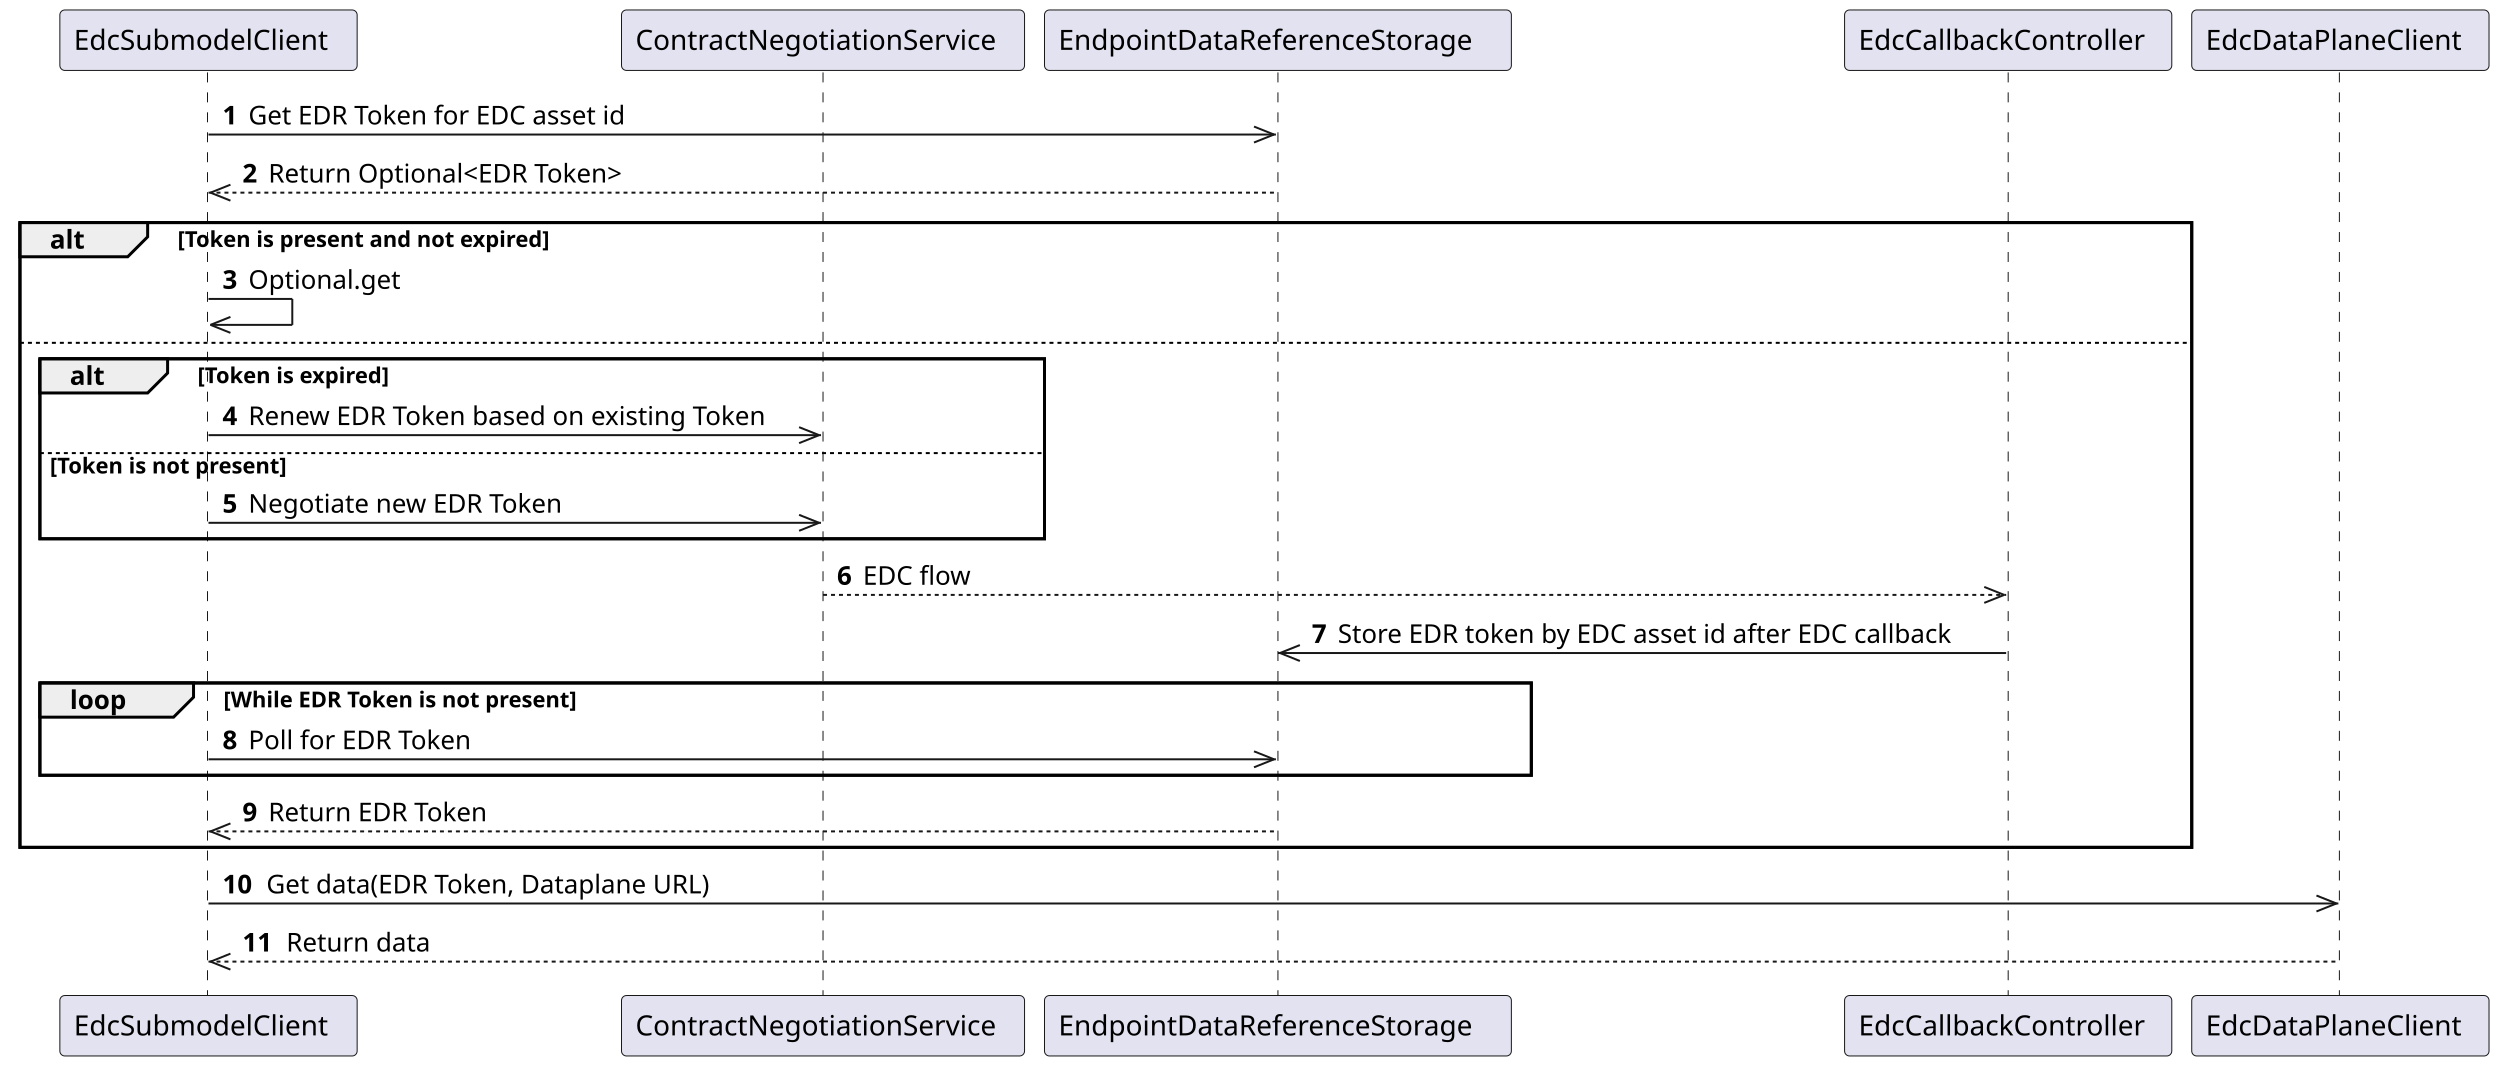
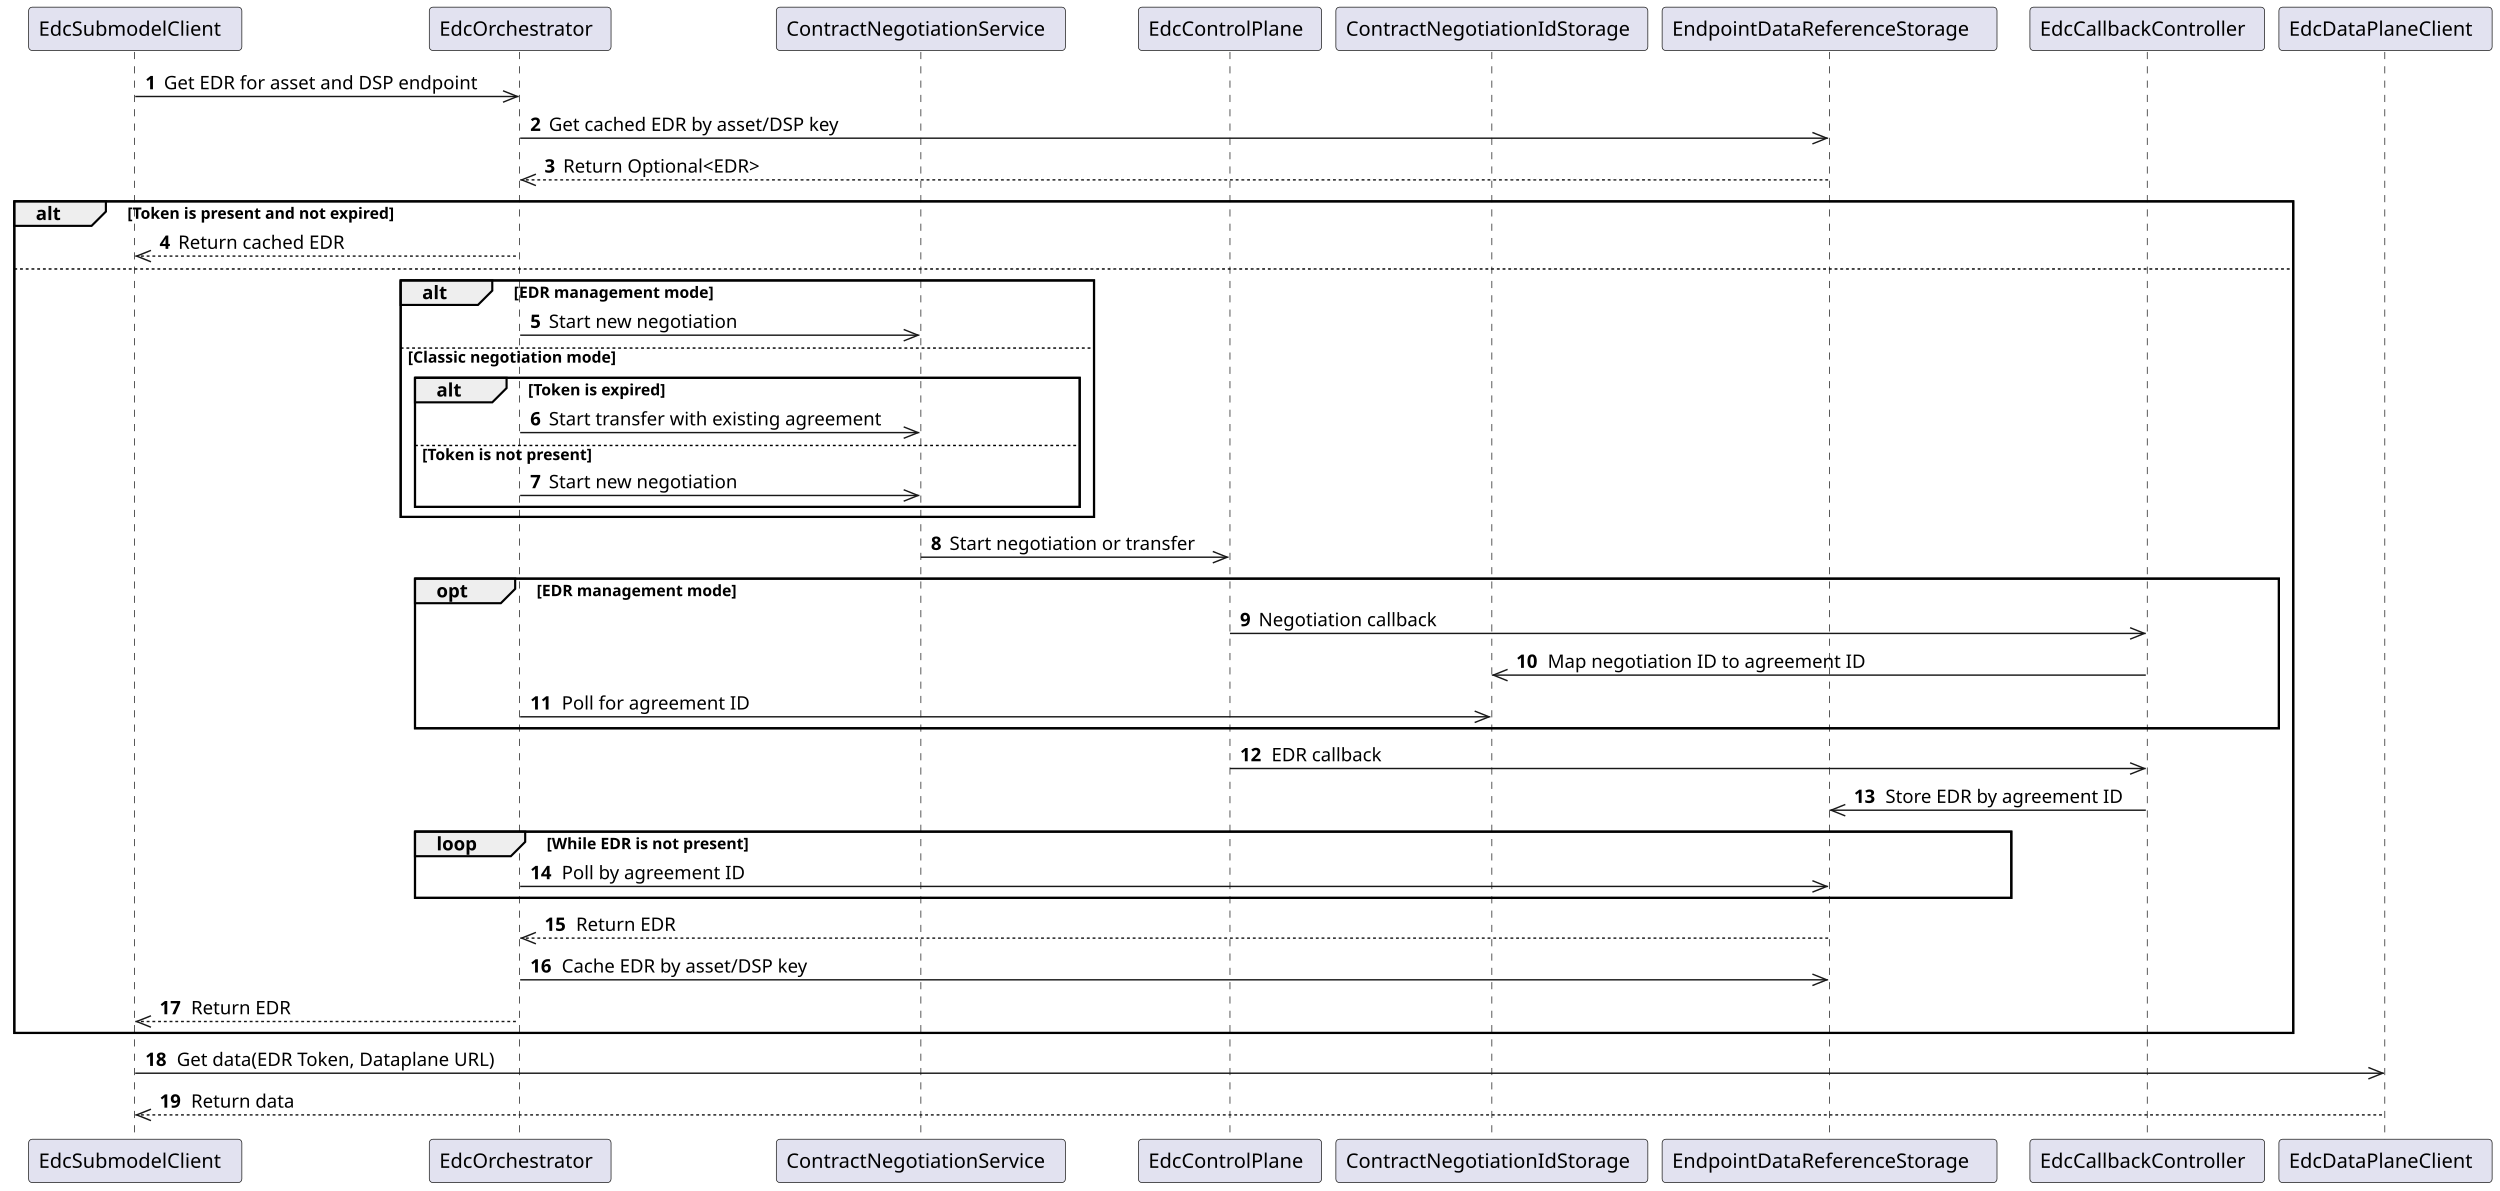
- <svg xmlns="http://www.w3.org/2000/svg" contentStyleType="text/css" height="535px" preserveAspectRatio="none" style="width:1253px;height:535px;background:#FFFFFF;" version="1.1" viewBox="0 0 1253 535" width="1253px" zoomAndPan="magnify">
+ <svg xmlns="http://www.w3.org/2000/svg" contentStyleType="text/css" height="832px" preserveAspectRatio="none" style="width:1747px;height:832px;background:#FFFFFF;" version="1.1" viewBox="0 0 1747 832" width="1747px" zoomAndPan="magnify">
  <defs />
  <g>
-     <rect fill="none" height="313.133" style="stroke:#000000;stroke-width:1.5;" width="1088.5" x="10" y="111.562" />
-     <rect fill="none" height="90.203" style="stroke:#000000;stroke-width:1.5;" width="503.5" x="20" y="179.828" />
-     <rect fill="none" height="46.266" style="stroke:#000000;stroke-width:1.5;" width="747.5" x="20" y="342.297" />
-     <line style="stroke:#181818;stroke-width:0.5;stroke-dasharray:5.0,5.0;" x1="104" x2="104" y1="36.297" y2="499.961" />
-     <line style="stroke:#181818;stroke-width:0.5;stroke-dasharray:5.0,5.0;" x1="412.5" x2="412.5" y1="36.297" y2="499.961" />
-     <line style="stroke:#181818;stroke-width:0.5;stroke-dasharray:5.0,5.0;" x1="640.5" x2="640.5" y1="36.297" y2="499.961" />
-     <line style="stroke:#181818;stroke-width:0.5;stroke-dasharray:5.0,5.0;" x1="1006.5" x2="1006.5" y1="36.297" y2="499.961" />
-     <line style="stroke:#181818;stroke-width:0.5;stroke-dasharray:5.0,5.0;" x1="1172.5" x2="1172.5" y1="36.297" y2="499.961" />
-     <rect fill="#E2E2F0" height="30.297" rx="2.5" ry="2.5" style="stroke:#181818;stroke-width:0.5;" width="149" x="30" y="5" />
-     <text fill="#000000" font-family="sans-serif" font-size="14" lengthAdjust="spacing" textLength="135" x="37" y="24.995">EdcSubmodelClient</text>
-     <rect fill="#E2E2F0" height="30.297" rx="2.5" ry="2.5" style="stroke:#181818;stroke-width:0.5;" width="149" x="30" y="498.961" />
-     <text fill="#000000" font-family="sans-serif" font-size="14" lengthAdjust="spacing" textLength="135" x="37" y="518.956">EdcSubmodelClient</text>
-     <rect fill="#E2E2F0" height="30.297" rx="2.5" ry="2.5" style="stroke:#181818;stroke-width:0.5;" width="202" x="311.5" y="5" />
-     <text fill="#000000" font-family="sans-serif" font-size="14" lengthAdjust="spacing" textLength="188" x="318.5" y="24.995">ContractNegotiationService</text>
-     <rect fill="#E2E2F0" height="30.297" rx="2.5" ry="2.5" style="stroke:#181818;stroke-width:0.5;" width="202" x="311.5" y="498.961" />
-     <text fill="#000000" font-family="sans-serif" font-size="14" lengthAdjust="spacing" textLength="188" x="318.5" y="518.956">ContractNegotiationService</text>
-     <rect fill="#E2E2F0" height="30.297" rx="2.5" ry="2.5" style="stroke:#181818;stroke-width:0.5;" width="234" x="523.5" y="5" />
-     <text fill="#000000" font-family="sans-serif" font-size="14" lengthAdjust="spacing" textLength="220" x="530.5" y="24.995">EndpointDataReferenceStorage</text>
-     <rect fill="#E2E2F0" height="30.297" rx="2.5" ry="2.5" style="stroke:#181818;stroke-width:0.5;" width="234" x="523.5" y="498.961" />
-     <text fill="#000000" font-family="sans-serif" font-size="14" lengthAdjust="spacing" textLength="220" x="530.5" y="518.956">EndpointDataReferenceStorage</text>
-     <rect fill="#E2E2F0" height="30.297" rx="2.5" ry="2.5" style="stroke:#181818;stroke-width:0.5;" width="164" x="924.5" y="5" />
-     <text fill="#000000" font-family="sans-serif" font-size="14" lengthAdjust="spacing" textLength="150" x="931.5" y="24.995">EdcCallbackController</text>
-     <rect fill="#E2E2F0" height="30.297" rx="2.5" ry="2.5" style="stroke:#181818;stroke-width:0.5;" width="164" x="924.5" y="498.961" />
-     <text fill="#000000" font-family="sans-serif" font-size="14" lengthAdjust="spacing" textLength="150" x="931.5" y="518.956">EdcCallbackController</text>
-     <rect fill="#E2E2F0" height="30.297" rx="2.5" ry="2.5" style="stroke:#181818;stroke-width:0.5;" width="149" x="1098.5" y="5" />
-     <text fill="#000000" font-family="sans-serif" font-size="14" lengthAdjust="spacing" textLength="135" x="1105.5" y="24.995">EdcDataPlaneClient</text>
-     <rect fill="#E2E2F0" height="30.297" rx="2.5" ry="2.5" style="stroke:#181818;stroke-width:0.5;" width="149" x="1098.5" y="498.961" />
-     <text fill="#000000" font-family="sans-serif" font-size="14" lengthAdjust="spacing" textLength="135" x="1105.5" y="518.956">EdcDataPlaneClient</text>
-     <line style="stroke:#181818;stroke-width:1.0;" x1="638.5" x2="628.5" y1="67.43" y2="63.43" />
-     <line style="stroke:#181818;stroke-width:1.0;" x1="638.5" x2="628.5" y1="67.43" y2="71.43" />
-     <line style="stroke:#181818;stroke-width:1.0;" x1="104.5" x2="639.5" y1="67.43" y2="67.43" />
-     <text fill="#000000" font-family="sans-serif" font-size="13" font-weight="bold" lengthAdjust="spacing" textLength="9" x="111.5" y="62.364">1</text>
-     <text fill="#000000" font-family="sans-serif" font-size="13" lengthAdjust="spacing" textLength="201" x="124.5" y="62.364">Get EDR Token for EDC asset id</text>
-     <line style="stroke:#181818;stroke-width:1.0;" x1="105.5" x2="115.5" y1="96.562" y2="92.562" />
-     <line style="stroke:#181818;stroke-width:1.0;" x1="105.5" x2="115.5" y1="96.562" y2="100.562" />
-     <line style="stroke:#181818;stroke-width:1.0;stroke-dasharray:2.0,2.0;" x1="104.5" x2="639.5" y1="96.562" y2="96.562" />
-     <text fill="#000000" font-family="sans-serif" font-size="13" font-weight="bold" lengthAdjust="spacing" textLength="9" x="121.5" y="91.497">2</text>
-     <text fill="#000000" font-family="sans-serif" font-size="13" lengthAdjust="spacing" textLength="189" x="134.5" y="91.497">Return Optional&lt;EDR Token&gt;</text>
-     <path d="M10,111.562 L74,111.562 L74,118.695 L64,128.695 L10,128.695 L10,111.562 " fill="#EEEEEE" style="stroke:#000000;stroke-width:1.5;" />
-     <rect fill="none" height="313.133" style="stroke:#000000;stroke-width:1.5;" width="1088.5" x="10" y="111.562" />
-     <text fill="#000000" font-family="sans-serif" font-size="13" font-weight="bold" lengthAdjust="spacing" textLength="19" x="25" y="124.629">alt</text>
-     <text fill="#000000" font-family="sans-serif" font-size="11" font-weight="bold" lengthAdjust="spacing" textLength="222" x="89" y="123.773">[Token is present and not expired]</text>
-     <line style="stroke:#181818;stroke-width:1.0;" x1="104.5" x2="146.5" y1="149.828" y2="149.828" />
-     <line style="stroke:#181818;stroke-width:1.0;" x1="146.5" x2="146.5" y1="149.828" y2="162.828" />
-     <line style="stroke:#181818;stroke-width:1.0;" x1="105.5" x2="146.5" y1="162.828" y2="162.828" />
-     <line style="stroke:#181818;stroke-width:1.0;" x1="105.5" x2="115.5" y1="162.828" y2="158.828" />
-     <line style="stroke:#181818;stroke-width:1.0;" x1="105.5" x2="115.5" y1="162.828" y2="166.828" />
-     <text fill="#000000" font-family="sans-serif" font-size="13" font-weight="bold" lengthAdjust="spacing" textLength="9" x="111.5" y="144.762">3</text>
-     <text fill="#000000" font-family="sans-serif" font-size="13" lengthAdjust="spacing" textLength="78" x="124.5" y="144.762">Optional.get</text>
-     <line style="stroke:#000000;stroke-width:1.0;stroke-dasharray:2.0,2.0;" x1="10" x2="1098.5" y1="171.828" y2="171.828" />
-     <path d="M20,179.828 L84,179.828 L84,186.961 L74,196.961 L20,196.961 L20,179.828 " fill="#EEEEEE" style="stroke:#000000;stroke-width:1.5;" />
-     <rect fill="none" height="90.203" style="stroke:#000000;stroke-width:1.5;" width="503.5" x="20" y="179.828" />
-     <text fill="#000000" font-family="sans-serif" font-size="13" font-weight="bold" lengthAdjust="spacing" textLength="19" x="35" y="192.895">alt</text>
-     <text fill="#000000" font-family="sans-serif" font-size="11" font-weight="bold" lengthAdjust="spacing" textLength="116" x="99" y="192.039">[Token is expired]</text>
-     <line style="stroke:#181818;stroke-width:1.0;" x1="410.5" x2="400.5" y1="218.094" y2="214.094" />
-     <line style="stroke:#181818;stroke-width:1.0;" x1="410.5" x2="400.5" y1="218.094" y2="222.094" />
-     <line style="stroke:#181818;stroke-width:1.0;" x1="104.5" x2="411.5" y1="218.094" y2="218.094" />
-     <text fill="#000000" font-family="sans-serif" font-size="13" font-weight="bold" lengthAdjust="spacing" textLength="9" x="111.5" y="213.028">4</text>
-     <text fill="#000000" font-family="sans-serif" font-size="13" lengthAdjust="spacing" textLength="271" x="124.5" y="213.028">Renew EDR Token based on existing Token</text>
-     <line style="stroke:#000000;stroke-width:1.0;stroke-dasharray:2.0,2.0;" x1="20" x2="523.5" y1="227.094" y2="227.094" />
-     <text fill="#000000" font-family="sans-serif" font-size="11" font-weight="bold" lengthAdjust="spacing" textLength="142" x="25" y="237.304">[Token is not present]</text>
-     <line style="stroke:#181818;stroke-width:1.0;" x1="410.5" x2="400.5" y1="262.031" y2="258.031" />
-     <line style="stroke:#181818;stroke-width:1.0;" x1="410.5" x2="400.5" y1="262.031" y2="266.031" />
-     <line style="stroke:#181818;stroke-width:1.0;" x1="104.5" x2="411.5" y1="262.031" y2="262.031" />
-     <text fill="#000000" font-family="sans-serif" font-size="13" font-weight="bold" lengthAdjust="spacing" textLength="9" x="111.5" y="256.965">5</text>
-     <text fill="#000000" font-family="sans-serif" font-size="13" lengthAdjust="spacing" textLength="164" x="124.5" y="256.965">Negotiate new EDR Token</text>
-     <line style="stroke:#181818;stroke-width:1.0;" x1="1004.5" x2="994.5" y1="298.164" y2="294.164" />
-     <line style="stroke:#181818;stroke-width:1.0;" x1="1004.5" x2="994.5" y1="298.164" y2="302.164" />
-     <line style="stroke:#181818;stroke-width:1.0;stroke-dasharray:2.0,2.0;" x1="412.5" x2="1005.5" y1="298.164" y2="298.164" />
-     <text fill="#000000" font-family="sans-serif" font-size="13" font-weight="bold" lengthAdjust="spacing" textLength="9" x="419.5" y="293.098">6</text>
-     <text fill="#000000" font-family="sans-serif" font-size="13" lengthAdjust="spacing" textLength="55" x="432.5" y="293.098">EDC flow</text>
-     <line style="stroke:#181818;stroke-width:1.0;" x1="641.5" x2="651.5" y1="327.297" y2="323.297" />
-     <line style="stroke:#181818;stroke-width:1.0;" x1="641.5" x2="651.5" y1="327.297" y2="331.297" />
-     <line style="stroke:#181818;stroke-width:1.0;" x1="640.5" x2="1005.5" y1="327.297" y2="327.297" />
-     <text fill="#000000" font-family="sans-serif" font-size="13" font-weight="bold" lengthAdjust="spacing" textLength="9" x="657.5" y="322.231">7</text>
-     <text fill="#000000" font-family="sans-serif" font-size="13" lengthAdjust="spacing" textLength="329" x="670.5" y="322.231">Store EDR token by EDC asset id after EDC callback</text>
-     <path d="M20,342.297 L97,342.297 L97,349.43 L87,359.43 L20,359.43 L20,342.297 " fill="#EEEEEE" style="stroke:#000000;stroke-width:1.5;" />
-     <rect fill="none" height="46.266" style="stroke:#000000;stroke-width:1.5;" width="747.5" x="20" y="342.297" />
-     <text fill="#000000" font-family="sans-serif" font-size="13" font-weight="bold" lengthAdjust="spacing" textLength="32" x="35" y="355.364">loop</text>
-     <text fill="#000000" font-family="sans-serif" font-size="11" font-weight="bold" lengthAdjust="spacing" textLength="212" x="112" y="354.507">[While EDR Token is not present]</text>
-     <line style="stroke:#181818;stroke-width:1.0;" x1="638.5" x2="628.5" y1="380.562" y2="376.562" />
-     <line style="stroke:#181818;stroke-width:1.0;" x1="638.5" x2="628.5" y1="380.562" y2="384.562" />
-     <line style="stroke:#181818;stroke-width:1.0;" x1="104.5" x2="639.5" y1="380.562" y2="380.562" />
-     <text fill="#000000" font-family="sans-serif" font-size="13" font-weight="bold" lengthAdjust="spacing" textLength="9" x="111.5" y="375.497">8</text>
-     <text fill="#000000" font-family="sans-serif" font-size="13" lengthAdjust="spacing" textLength="115" x="124.5" y="375.497">Poll for EDR Token</text>
-     <line style="stroke:#181818;stroke-width:1.0;" x1="105.5" x2="115.5" y1="416.695" y2="412.695" />
-     <line style="stroke:#181818;stroke-width:1.0;" x1="105.5" x2="115.5" y1="416.695" y2="420.695" />
-     <line style="stroke:#181818;stroke-width:1.0;stroke-dasharray:2.0,2.0;" x1="104.5" x2="639.5" y1="416.695" y2="416.695" />
-     <text fill="#000000" font-family="sans-serif" font-size="13" font-weight="bold" lengthAdjust="spacing" textLength="9" x="121.5" y="411.629">9</text>
-     <text fill="#000000" font-family="sans-serif" font-size="13" lengthAdjust="spacing" textLength="114" x="134.5" y="411.629">Return EDR Token</text>
-     <line style="stroke:#181818;stroke-width:1.0;" x1="1171" x2="1161" y1="452.828" y2="448.828" />
-     <line style="stroke:#181818;stroke-width:1.0;" x1="1171" x2="1161" y1="452.828" y2="456.828" />
-     <line style="stroke:#181818;stroke-width:1.0;" x1="104.5" x2="1172" y1="452.828" y2="452.828" />
-     <text fill="#000000" font-family="sans-serif" font-size="13" font-weight="bold" lengthAdjust="spacing" textLength="18" x="111.5" y="447.762">10</text>
-     <text fill="#000000" font-family="sans-serif" font-size="13" lengthAdjust="spacing" textLength="237" x="133.5" y="447.762">Get data(EDR Token, Dataplane URL)</text>
-     <line style="stroke:#181818;stroke-width:1.0;" x1="105.5" x2="115.5" y1="481.961" y2="477.961" />
-     <line style="stroke:#181818;stroke-width:1.0;" x1="105.5" x2="115.5" y1="481.961" y2="485.961" />
-     <line style="stroke:#181818;stroke-width:1.0;stroke-dasharray:2.0,2.0;" x1="104.5" x2="1172" y1="481.961" y2="481.961" />
-     <text fill="#000000" font-family="sans-serif" font-size="13" font-weight="bold" lengthAdjust="spacing" textLength="18" x="121.5" y="476.895">11</text>
-     <text fill="#000000" font-family="sans-serif" font-size="13" lengthAdjust="spacing" textLength="75" x="143.5" y="476.895">Return data</text>
+     <rect fill="none" height="581.133" style="stroke:#000000;stroke-width:1.5;" width="1592.5" x="10" y="140.695" />
+     <rect fill="none" height="165.273" style="stroke:#000000;stroke-width:1.5;" width="484.5" x="280" y="195.961" />
+     <rect fill="none" height="90.203" style="stroke:#000000;stroke-width:1.5;" width="464.5" x="290" y="264.031" />
+     <rect fill="none" height="104.531" style="stroke:#000000;stroke-width:1.5;" width="1302.5" x="290" y="404.367" />
+     <rect fill="none" height="46.266" style="stroke:#000000;stroke-width:1.5;" width="1115.5" x="290" y="581.164" />
+     <line style="stroke:#181818;stroke-width:0.5;stroke-dasharray:5.0,5.0;" x1="94" x2="94" y1="36.297" y2="797.094" />
+     <line style="stroke:#181818;stroke-width:0.5;stroke-dasharray:5.0,5.0;" x1="363" x2="363" y1="36.297" y2="797.094" />
+     <line style="stroke:#181818;stroke-width:0.5;stroke-dasharray:5.0,5.0;" x1="643.5" x2="643.5" y1="36.297" y2="797.094" />
+     <line style="stroke:#181818;stroke-width:0.5;stroke-dasharray:5.0,5.0;" x1="859.5" x2="859.5" y1="36.297" y2="797.094" />
+     <line style="stroke:#181818;stroke-width:0.5;stroke-dasharray:5.0,5.0;" x1="1042.5" x2="1042.5" y1="36.297" y2="797.094" />
+     <line style="stroke:#181818;stroke-width:0.5;stroke-dasharray:5.0,5.0;" x1="1278.5" x2="1278.5" y1="36.297" y2="797.094" />
+     <line style="stroke:#181818;stroke-width:0.5;stroke-dasharray:5.0,5.0;" x1="1500.5" x2="1500.5" y1="36.297" y2="797.094" />
+     <line style="stroke:#181818;stroke-width:0.5;stroke-dasharray:5.0,5.0;" x1="1666.5" x2="1666.5" y1="36.297" y2="797.094" />
+     <rect fill="#E2E2F0" height="30.297" rx="2.5" ry="2.5" style="stroke:#181818;stroke-width:0.5;" width="149" x="20" y="5" />
+     <text fill="#000000" font-family="sans-serif" font-size="14" lengthAdjust="spacing" textLength="135" x="27" y="24.995">EdcSubmodelClient</text>
+     <rect fill="#E2E2F0" height="30.297" rx="2.5" ry="2.5" style="stroke:#181818;stroke-width:0.5;" width="149" x="20" y="796.094" />
+     <text fill="#000000" font-family="sans-serif" font-size="14" lengthAdjust="spacing" textLength="135" x="27" y="816.089">EdcSubmodelClient</text>
+     <rect fill="#E2E2F0" height="30.297" rx="2.5" ry="2.5" style="stroke:#181818;stroke-width:0.5;" width="127" x="300" y="5" />
+     <text fill="#000000" font-family="sans-serif" font-size="14" lengthAdjust="spacing" textLength="113" x="307" y="24.995">EdcOrchestrator</text>
+     <rect fill="#E2E2F0" height="30.297" rx="2.5" ry="2.5" style="stroke:#181818;stroke-width:0.5;" width="127" x="300" y="796.094" />
+     <text fill="#000000" font-family="sans-serif" font-size="14" lengthAdjust="spacing" textLength="113" x="307" y="816.089">EdcOrchestrator</text>
+     <rect fill="#E2E2F0" height="30.297" rx="2.5" ry="2.5" style="stroke:#181818;stroke-width:0.5;" width="202" x="542.5" y="5" />
+     <text fill="#000000" font-family="sans-serif" font-size="14" lengthAdjust="spacing" textLength="188" x="549.5" y="24.995">ContractNegotiationService</text>
+     <rect fill="#E2E2F0" height="30.297" rx="2.5" ry="2.5" style="stroke:#181818;stroke-width:0.5;" width="202" x="542.5" y="796.094" />
+     <text fill="#000000" font-family="sans-serif" font-size="14" lengthAdjust="spacing" textLength="188" x="549.5" y="816.089">ContractNegotiationService</text>
+     <rect fill="#E2E2F0" height="30.297" rx="2.5" ry="2.5" style="stroke:#181818;stroke-width:0.5;" width="128" x="795.5" y="5" />
+     <text fill="#000000" font-family="sans-serif" font-size="14" lengthAdjust="spacing" textLength="114" x="802.5" y="24.995">EdcControlPlane</text>
+     <rect fill="#E2E2F0" height="30.297" rx="2.5" ry="2.5" style="stroke:#181818;stroke-width:0.5;" width="128" x="795.5" y="796.094" />
+     <text fill="#000000" font-family="sans-serif" font-size="14" lengthAdjust="spacing" textLength="114" x="802.5" y="816.089">EdcControlPlane</text>
+     <rect fill="#E2E2F0" height="30.297" rx="2.5" ry="2.5" style="stroke:#181818;stroke-width:0.5;" width="218" x="933.5" y="5" />
+     <text fill="#000000" font-family="sans-serif" font-size="14" lengthAdjust="spacing" textLength="204" x="940.5" y="24.995">ContractNegotiationIdStorage</text>
+     <rect fill="#E2E2F0" height="30.297" rx="2.5" ry="2.5" style="stroke:#181818;stroke-width:0.5;" width="218" x="933.5" y="796.094" />
+     <text fill="#000000" font-family="sans-serif" font-size="14" lengthAdjust="spacing" textLength="204" x="940.5" y="816.089">ContractNegotiationIdStorage</text>
+     <rect fill="#E2E2F0" height="30.297" rx="2.5" ry="2.5" style="stroke:#181818;stroke-width:0.5;" width="234" x="1161.5" y="5" />
+     <text fill="#000000" font-family="sans-serif" font-size="14" lengthAdjust="spacing" textLength="220" x="1168.5" y="24.995">EndpointDataReferenceStorage</text>
+     <rect fill="#E2E2F0" height="30.297" rx="2.5" ry="2.5" style="stroke:#181818;stroke-width:0.5;" width="234" x="1161.5" y="796.094" />
+     <text fill="#000000" font-family="sans-serif" font-size="14" lengthAdjust="spacing" textLength="220" x="1168.5" y="816.089">EndpointDataReferenceStorage</text>
+     <rect fill="#E2E2F0" height="30.297" rx="2.5" ry="2.5" style="stroke:#181818;stroke-width:0.5;" width="164" x="1418.5" y="5" />
+     <text fill="#000000" font-family="sans-serif" font-size="14" lengthAdjust="spacing" textLength="150" x="1425.5" y="24.995">EdcCallbackController</text>
+     <rect fill="#E2E2F0" height="30.297" rx="2.5" ry="2.5" style="stroke:#181818;stroke-width:0.5;" width="164" x="1418.5" y="796.094" />
+     <text fill="#000000" font-family="sans-serif" font-size="14" lengthAdjust="spacing" textLength="150" x="1425.5" y="816.089">EdcCallbackController</text>
+     <rect fill="#E2E2F0" height="30.297" rx="2.5" ry="2.5" style="stroke:#181818;stroke-width:0.5;" width="149" x="1592.5" y="5" />
+     <text fill="#000000" font-family="sans-serif" font-size="14" lengthAdjust="spacing" textLength="135" x="1599.5" y="24.995">EdcDataPlaneClient</text>
+     <rect fill="#E2E2F0" height="30.297" rx="2.5" ry="2.5" style="stroke:#181818;stroke-width:0.5;" width="149" x="1592.5" y="796.094" />
+     <text fill="#000000" font-family="sans-serif" font-size="14" lengthAdjust="spacing" textLength="135" x="1599.5" y="816.089">EdcDataPlaneClient</text>
+     <line style="stroke:#181818;stroke-width:1.0;" x1="361.5" x2="351.5" y1="67.43" y2="63.43" />
+     <line style="stroke:#181818;stroke-width:1.0;" x1="361.5" x2="351.5" y1="67.43" y2="71.43" />
+     <line style="stroke:#181818;stroke-width:1.0;" x1="94.5" x2="362.5" y1="67.43" y2="67.43" />
+     <text fill="#000000" font-family="sans-serif" font-size="13" font-weight="bold" lengthAdjust="spacing" textLength="9" x="101.5" y="62.364">1</text>
+     <text fill="#000000" font-family="sans-serif" font-size="13" lengthAdjust="spacing" textLength="232" x="114.5" y="62.364">Get EDR for asset and DSP endpoint</text>
+     <line style="stroke:#181818;stroke-width:1.0;" x1="1276.5" x2="1266.5" y1="96.562" y2="92.562" />
+     <line style="stroke:#181818;stroke-width:1.0;" x1="1276.5" x2="1266.5" y1="96.562" y2="100.562" />
+     <line style="stroke:#181818;stroke-width:1.0;" x1="363.5" x2="1277.5" y1="96.562" y2="96.562" />
+     <text fill="#000000" font-family="sans-serif" font-size="13" font-weight="bold" lengthAdjust="spacing" textLength="9" x="370.5" y="91.497">2</text>
+     <text fill="#000000" font-family="sans-serif" font-size="13" lengthAdjust="spacing" textLength="218" x="383.5" y="91.497">Get cached EDR by asset/DSP key</text>
+     <line style="stroke:#181818;stroke-width:1.0;" x1="364.5" x2="374.5" y1="125.695" y2="121.695" />
+     <line style="stroke:#181818;stroke-width:1.0;" x1="364.5" x2="374.5" y1="125.695" y2="129.695" />
+     <line style="stroke:#181818;stroke-width:1.0;stroke-dasharray:2.0,2.0;" x1="363.5" x2="1277.5" y1="125.695" y2="125.695" />
+     <text fill="#000000" font-family="sans-serif" font-size="13" font-weight="bold" lengthAdjust="spacing" textLength="9" x="380.5" y="120.629">3</text>
+     <text fill="#000000" font-family="sans-serif" font-size="13" lengthAdjust="spacing" textLength="147" x="393.5" y="120.629">Return Optional&lt;EDR&gt;</text>
+     <path d="M10,140.695 L74,140.695 L74,147.828 L64,157.828 L10,157.828 L10,140.695 " fill="#EEEEEE" style="stroke:#000000;stroke-width:1.5;" />
+     <rect fill="none" height="581.133" style="stroke:#000000;stroke-width:1.5;" width="1592.5" x="10" y="140.695" />
+     <text fill="#000000" font-family="sans-serif" font-size="13" font-weight="bold" lengthAdjust="spacing" textLength="19" x="25" y="153.762">alt</text>
+     <text fill="#000000" font-family="sans-serif" font-size="11" font-weight="bold" lengthAdjust="spacing" textLength="222" x="89" y="152.906">[Token is present and not expired]</text>
+     <line style="stroke:#181818;stroke-width:1.0;" x1="95.5" x2="105.5" y1="178.961" y2="174.961" />
+     <line style="stroke:#181818;stroke-width:1.0;" x1="95.5" x2="105.5" y1="178.961" y2="182.961" />
+     <line style="stroke:#181818;stroke-width:1.0;stroke-dasharray:2.0,2.0;" x1="94.5" x2="362.5" y1="178.961" y2="178.961" />
+     <text fill="#000000" font-family="sans-serif" font-size="13" font-weight="bold" lengthAdjust="spacing" textLength="9" x="111.5" y="173.895">4</text>
+     <text fill="#000000" font-family="sans-serif" font-size="13" lengthAdjust="spacing" textLength="122" x="124.5" y="173.895">Return cached EDR</text>
+     <line style="stroke:#000000;stroke-width:1.0;stroke-dasharray:2.0,2.0;" x1="10" x2="1602.5" y1="187.961" y2="187.961" />
+     <path d="M280,195.961 L344,195.961 L344,203.094 L334,213.094 L280,213.094 L280,195.961 " fill="#EEEEEE" style="stroke:#000000;stroke-width:1.5;" />
+     <rect fill="none" height="165.273" style="stroke:#000000;stroke-width:1.5;" width="484.5" x="280" y="195.961" />
+     <text fill="#000000" font-family="sans-serif" font-size="13" font-weight="bold" lengthAdjust="spacing" textLength="19" x="295" y="209.028">alt</text>
+     <text fill="#000000" font-family="sans-serif" font-size="11" font-weight="bold" lengthAdjust="spacing" textLength="161" x="359" y="208.171">[EDR management mode]</text>
+     <line style="stroke:#181818;stroke-width:1.0;" x1="641.5" x2="631.5" y1="234.227" y2="230.227" />
+     <line style="stroke:#181818;stroke-width:1.0;" x1="641.5" x2="631.5" y1="234.227" y2="238.227" />
+     <line style="stroke:#181818;stroke-width:1.0;" x1="363.5" x2="642.5" y1="234.227" y2="234.227" />
+     <text fill="#000000" font-family="sans-serif" font-size="13" font-weight="bold" lengthAdjust="spacing" textLength="9" x="370.5" y="229.161">5</text>
+     <text fill="#000000" font-family="sans-serif" font-size="13" lengthAdjust="spacing" textLength="137" x="383.5" y="229.161">Start new negotiation</text>
+     <line style="stroke:#000000;stroke-width:1.0;stroke-dasharray:2.0,2.0;" x1="280" x2="764.5" y1="243.227" y2="243.227" />
+     <text fill="#000000" font-family="sans-serif" font-size="11" font-weight="bold" lengthAdjust="spacing" textLength="173" x="285" y="253.437">[Classic negotiation mode]</text>
+     <path d="M290,264.031 L354,264.031 L354,271.164 L344,281.164 L290,281.164 L290,264.031 " fill="#EEEEEE" style="stroke:#000000;stroke-width:1.5;" />
+     <rect fill="none" height="90.203" style="stroke:#000000;stroke-width:1.5;" width="464.5" x="290" y="264.031" />
+     <text fill="#000000" font-family="sans-serif" font-size="13" font-weight="bold" lengthAdjust="spacing" textLength="19" x="305" y="277.098">alt</text>
+     <text fill="#000000" font-family="sans-serif" font-size="11" font-weight="bold" lengthAdjust="spacing" textLength="116" x="369" y="276.242">[Token is expired]</text>
+     <line style="stroke:#181818;stroke-width:1.0;" x1="641.5" x2="631.5" y1="302.297" y2="298.297" />
+     <line style="stroke:#181818;stroke-width:1.0;" x1="641.5" x2="631.5" y1="302.297" y2="306.297" />
+     <line style="stroke:#181818;stroke-width:1.0;" x1="363.5" x2="642.5" y1="302.297" y2="302.297" />
+     <text fill="#000000" font-family="sans-serif" font-size="13" font-weight="bold" lengthAdjust="spacing" textLength="9" x="370.5" y="297.231">6</text>
+     <text fill="#000000" font-family="sans-serif" font-size="13" lengthAdjust="spacing" textLength="243" x="383.5" y="297.231">Start transfer with existing agreement</text>
+     <line style="stroke:#000000;stroke-width:1.0;stroke-dasharray:2.0,2.0;" x1="290" x2="754.5" y1="311.297" y2="311.297" />
+     <text fill="#000000" font-family="sans-serif" font-size="11" font-weight="bold" lengthAdjust="spacing" textLength="142" x="295" y="321.507">[Token is not present]</text>
+     <line style="stroke:#181818;stroke-width:1.0;" x1="641.5" x2="631.5" y1="346.234" y2="342.234" />
+     <line style="stroke:#181818;stroke-width:1.0;" x1="641.5" x2="631.5" y1="346.234" y2="350.234" />
+     <line style="stroke:#181818;stroke-width:1.0;" x1="363.5" x2="642.5" y1="346.234" y2="346.234" />
+     <text fill="#000000" font-family="sans-serif" font-size="13" font-weight="bold" lengthAdjust="spacing" textLength="9" x="370.5" y="341.168">7</text>
+     <text fill="#000000" font-family="sans-serif" font-size="13" lengthAdjust="spacing" textLength="137" x="383.5" y="341.168">Start new negotiation</text>
+     <line style="stroke:#181818;stroke-width:1.0;" x1="857.5" x2="847.5" y1="389.367" y2="385.367" />
+     <line style="stroke:#181818;stroke-width:1.0;" x1="857.5" x2="847.5" y1="389.367" y2="393.367" />
+     <line style="stroke:#181818;stroke-width:1.0;" x1="643.5" x2="858.5" y1="389.367" y2="389.367" />
+     <text fill="#000000" font-family="sans-serif" font-size="13" font-weight="bold" lengthAdjust="spacing" textLength="9" x="650.5" y="384.301">8</text>
+     <text fill="#000000" font-family="sans-serif" font-size="13" lengthAdjust="spacing" textLength="179" x="663.5" y="384.301">Start negotiation or transfer</text>
+     <path d="M290,404.367 L360,404.367 L360,411.5 L350,421.5 L290,421.5 L290,404.367 " fill="#EEEEEE" style="stroke:#000000;stroke-width:1.5;" />
+     <rect fill="none" height="104.531" style="stroke:#000000;stroke-width:1.5;" width="1302.5" x="290" y="404.367" />
+     <text fill="#000000" font-family="sans-serif" font-size="13" font-weight="bold" lengthAdjust="spacing" textLength="25" x="305" y="417.434">opt</text>
+     <text fill="#000000" font-family="sans-serif" font-size="11" font-weight="bold" lengthAdjust="spacing" textLength="161" x="375" y="416.578">[EDR management mode]</text>
+     <line style="stroke:#181818;stroke-width:1.0;" x1="1498.5" x2="1488.5" y1="442.633" y2="438.633" />
+     <line style="stroke:#181818;stroke-width:1.0;" x1="1498.5" x2="1488.5" y1="442.633" y2="446.633" />
+     <line style="stroke:#181818;stroke-width:1.0;" x1="859.5" x2="1499.5" y1="442.633" y2="442.633" />
+     <text fill="#000000" font-family="sans-serif" font-size="13" font-weight="bold" lengthAdjust="spacing" textLength="9" x="866.5" y="437.567">9</text>
+     <text fill="#000000" font-family="sans-serif" font-size="13" lengthAdjust="spacing" textLength="129" x="879.5" y="437.567">Negotiation callback</text>
+     <line style="stroke:#181818;stroke-width:1.0;" x1="1043.5" x2="1053.5" y1="471.766" y2="467.766" />
+     <line style="stroke:#181818;stroke-width:1.0;" x1="1043.5" x2="1053.5" y1="471.766" y2="475.766" />
+     <line style="stroke:#181818;stroke-width:1.0;" x1="1042.5" x2="1499.5" y1="471.766" y2="471.766" />
+     <text fill="#000000" font-family="sans-serif" font-size="13" font-weight="bold" lengthAdjust="spacing" textLength="18" x="1059.5" y="466.7">10</text>
+     <text fill="#000000" font-family="sans-serif" font-size="13" lengthAdjust="spacing" textLength="229" x="1081.5" y="466.7">Map negotiation ID to agreement ID</text>
+     <line style="stroke:#181818;stroke-width:1.0;" x1="1040.5" x2="1030.5" y1="500.898" y2="496.898" />
+     <line style="stroke:#181818;stroke-width:1.0;" x1="1040.5" x2="1030.5" y1="500.898" y2="504.898" />
+     <line style="stroke:#181818;stroke-width:1.0;" x1="363.5" x2="1041.5" y1="500.898" y2="500.898" />
+     <text fill="#000000" font-family="sans-serif" font-size="13" font-weight="bold" lengthAdjust="spacing" textLength="18" x="370.5" y="495.832">11</text>
+     <text fill="#000000" font-family="sans-serif" font-size="13" lengthAdjust="spacing" textLength="135" x="392.5" y="495.832">Poll for agreement ID</text>
+     <line style="stroke:#181818;stroke-width:1.0;" x1="1498.5" x2="1488.5" y1="537.031" y2="533.031" />
+     <line style="stroke:#181818;stroke-width:1.0;" x1="1498.5" x2="1488.5" y1="537.031" y2="541.031" />
+     <line style="stroke:#181818;stroke-width:1.0;" x1="859.5" x2="1499.5" y1="537.031" y2="537.031" />
+     <text fill="#000000" font-family="sans-serif" font-size="13" font-weight="bold" lengthAdjust="spacing" textLength="18" x="866.5" y="531.965">12</text>
+     <text fill="#000000" font-family="sans-serif" font-size="13" lengthAdjust="spacing" textLength="81" x="888.5" y="531.965">EDR callback</text>
+     <line style="stroke:#181818;stroke-width:1.0;" x1="1279.5" x2="1289.5" y1="566.164" y2="562.164" />
+     <line style="stroke:#181818;stroke-width:1.0;" x1="1279.5" x2="1289.5" y1="566.164" y2="570.164" />
+     <line style="stroke:#181818;stroke-width:1.0;" x1="1278.5" x2="1499.5" y1="566.164" y2="566.164" />
+     <text fill="#000000" font-family="sans-serif" font-size="13" font-weight="bold" lengthAdjust="spacing" textLength="18" x="1295.5" y="561.098">13</text>
+     <text fill="#000000" font-family="sans-serif" font-size="13" lengthAdjust="spacing" textLength="176" x="1317.5" y="561.098">Store EDR by agreement ID</text>
+     <path d="M290,581.164 L367,581.164 L367,588.297 L357,598.297 L290,598.297 L290,581.164 " fill="#EEEEEE" style="stroke:#000000;stroke-width:1.5;" />
+     <rect fill="none" height="46.266" style="stroke:#000000;stroke-width:1.5;" width="1115.5" x="290" y="581.164" />
+     <text fill="#000000" font-family="sans-serif" font-size="13" font-weight="bold" lengthAdjust="spacing" textLength="32" x="305" y="594.231">loop</text>
+     <text fill="#000000" font-family="sans-serif" font-size="11" font-weight="bold" lengthAdjust="spacing" textLength="169" x="382" y="593.375">[While EDR is not present]</text>
+     <line style="stroke:#181818;stroke-width:1.0;" x1="1276.5" x2="1266.5" y1="619.43" y2="615.43" />
+     <line style="stroke:#181818;stroke-width:1.0;" x1="1276.5" x2="1266.5" y1="619.43" y2="623.43" />
+     <line style="stroke:#181818;stroke-width:1.0;" x1="363.5" x2="1277.5" y1="619.43" y2="619.43" />
+     <text fill="#000000" font-family="sans-serif" font-size="13" font-weight="bold" lengthAdjust="spacing" textLength="18" x="370.5" y="614.364">14</text>
+     <text fill="#000000" font-family="sans-serif" font-size="13" lengthAdjust="spacing" textLength="133" x="392.5" y="614.364">Poll by agreement ID</text>
+     <line style="stroke:#181818;stroke-width:1.0;" x1="364.5" x2="374.5" y1="655.562" y2="651.562" />
+     <line style="stroke:#181818;stroke-width:1.0;" x1="364.5" x2="374.5" y1="655.562" y2="659.562" />
+     <line style="stroke:#181818;stroke-width:1.0;stroke-dasharray:2.0,2.0;" x1="363.5" x2="1277.5" y1="655.562" y2="655.562" />
+     <text fill="#000000" font-family="sans-serif" font-size="13" font-weight="bold" lengthAdjust="spacing" textLength="18" x="380.5" y="650.497">15</text>
+     <text fill="#000000" font-family="sans-serif" font-size="13" lengthAdjust="spacing" textLength="72" x="402.5" y="650.497">Return EDR</text>
+     <line style="stroke:#181818;stroke-width:1.0;" x1="1276.5" x2="1266.5" y1="684.695" y2="680.695" />
+     <line style="stroke:#181818;stroke-width:1.0;" x1="1276.5" x2="1266.5" y1="684.695" y2="688.695" />
+     <line style="stroke:#181818;stroke-width:1.0;" x1="363.5" x2="1277.5" y1="684.695" y2="684.695" />
+     <text fill="#000000" font-family="sans-serif" font-size="13" font-weight="bold" lengthAdjust="spacing" textLength="18" x="370.5" y="679.629">16</text>
+     <text fill="#000000" font-family="sans-serif" font-size="13" lengthAdjust="spacing" textLength="185" x="392.5" y="679.629">Cache EDR by asset/DSP key</text>
+     <line style="stroke:#181818;stroke-width:1.0;" x1="95.5" x2="105.5" y1="713.828" y2="709.828" />
+     <line style="stroke:#181818;stroke-width:1.0;" x1="95.5" x2="105.5" y1="713.828" y2="717.828" />
+     <line style="stroke:#181818;stroke-width:1.0;stroke-dasharray:2.0,2.0;" x1="94.5" x2="362.5" y1="713.828" y2="713.828" />
+     <text fill="#000000" font-family="sans-serif" font-size="13" font-weight="bold" lengthAdjust="spacing" textLength="18" x="111.5" y="708.762">17</text>
+     <text fill="#000000" font-family="sans-serif" font-size="13" lengthAdjust="spacing" textLength="72" x="133.5" y="708.762">Return EDR</text>
+     <line style="stroke:#181818;stroke-width:1.0;" x1="1665" x2="1655" y1="749.961" y2="745.961" />
+     <line style="stroke:#181818;stroke-width:1.0;" x1="1665" x2="1655" y1="749.961" y2="753.961" />
+     <line style="stroke:#181818;stroke-width:1.0;" x1="94.5" x2="1666" y1="749.961" y2="749.961" />
+     <text fill="#000000" font-family="sans-serif" font-size="13" font-weight="bold" lengthAdjust="spacing" textLength="18" x="101.5" y="744.895">18</text>
+     <text fill="#000000" font-family="sans-serif" font-size="13" lengthAdjust="spacing" textLength="237" x="123.5" y="744.895">Get data(EDR Token, Dataplane URL)</text>
+     <line style="stroke:#181818;stroke-width:1.0;" x1="95.5" x2="105.5" y1="779.094" y2="775.094" />
+     <line style="stroke:#181818;stroke-width:1.0;" x1="95.5" x2="105.5" y1="779.094" y2="783.094" />
+     <line style="stroke:#181818;stroke-width:1.0;stroke-dasharray:2.0,2.0;" x1="94.5" x2="1666" y1="779.094" y2="779.094" />
+     <text fill="#000000" font-family="sans-serif" font-size="13" font-weight="bold" lengthAdjust="spacing" textLength="18" x="111.5" y="774.028">19</text>
+     <text fill="#000000" font-family="sans-serif" font-size="13" lengthAdjust="spacing" textLength="75" x="133.5" y="774.028">Return data</text>
  </g>
</svg>
